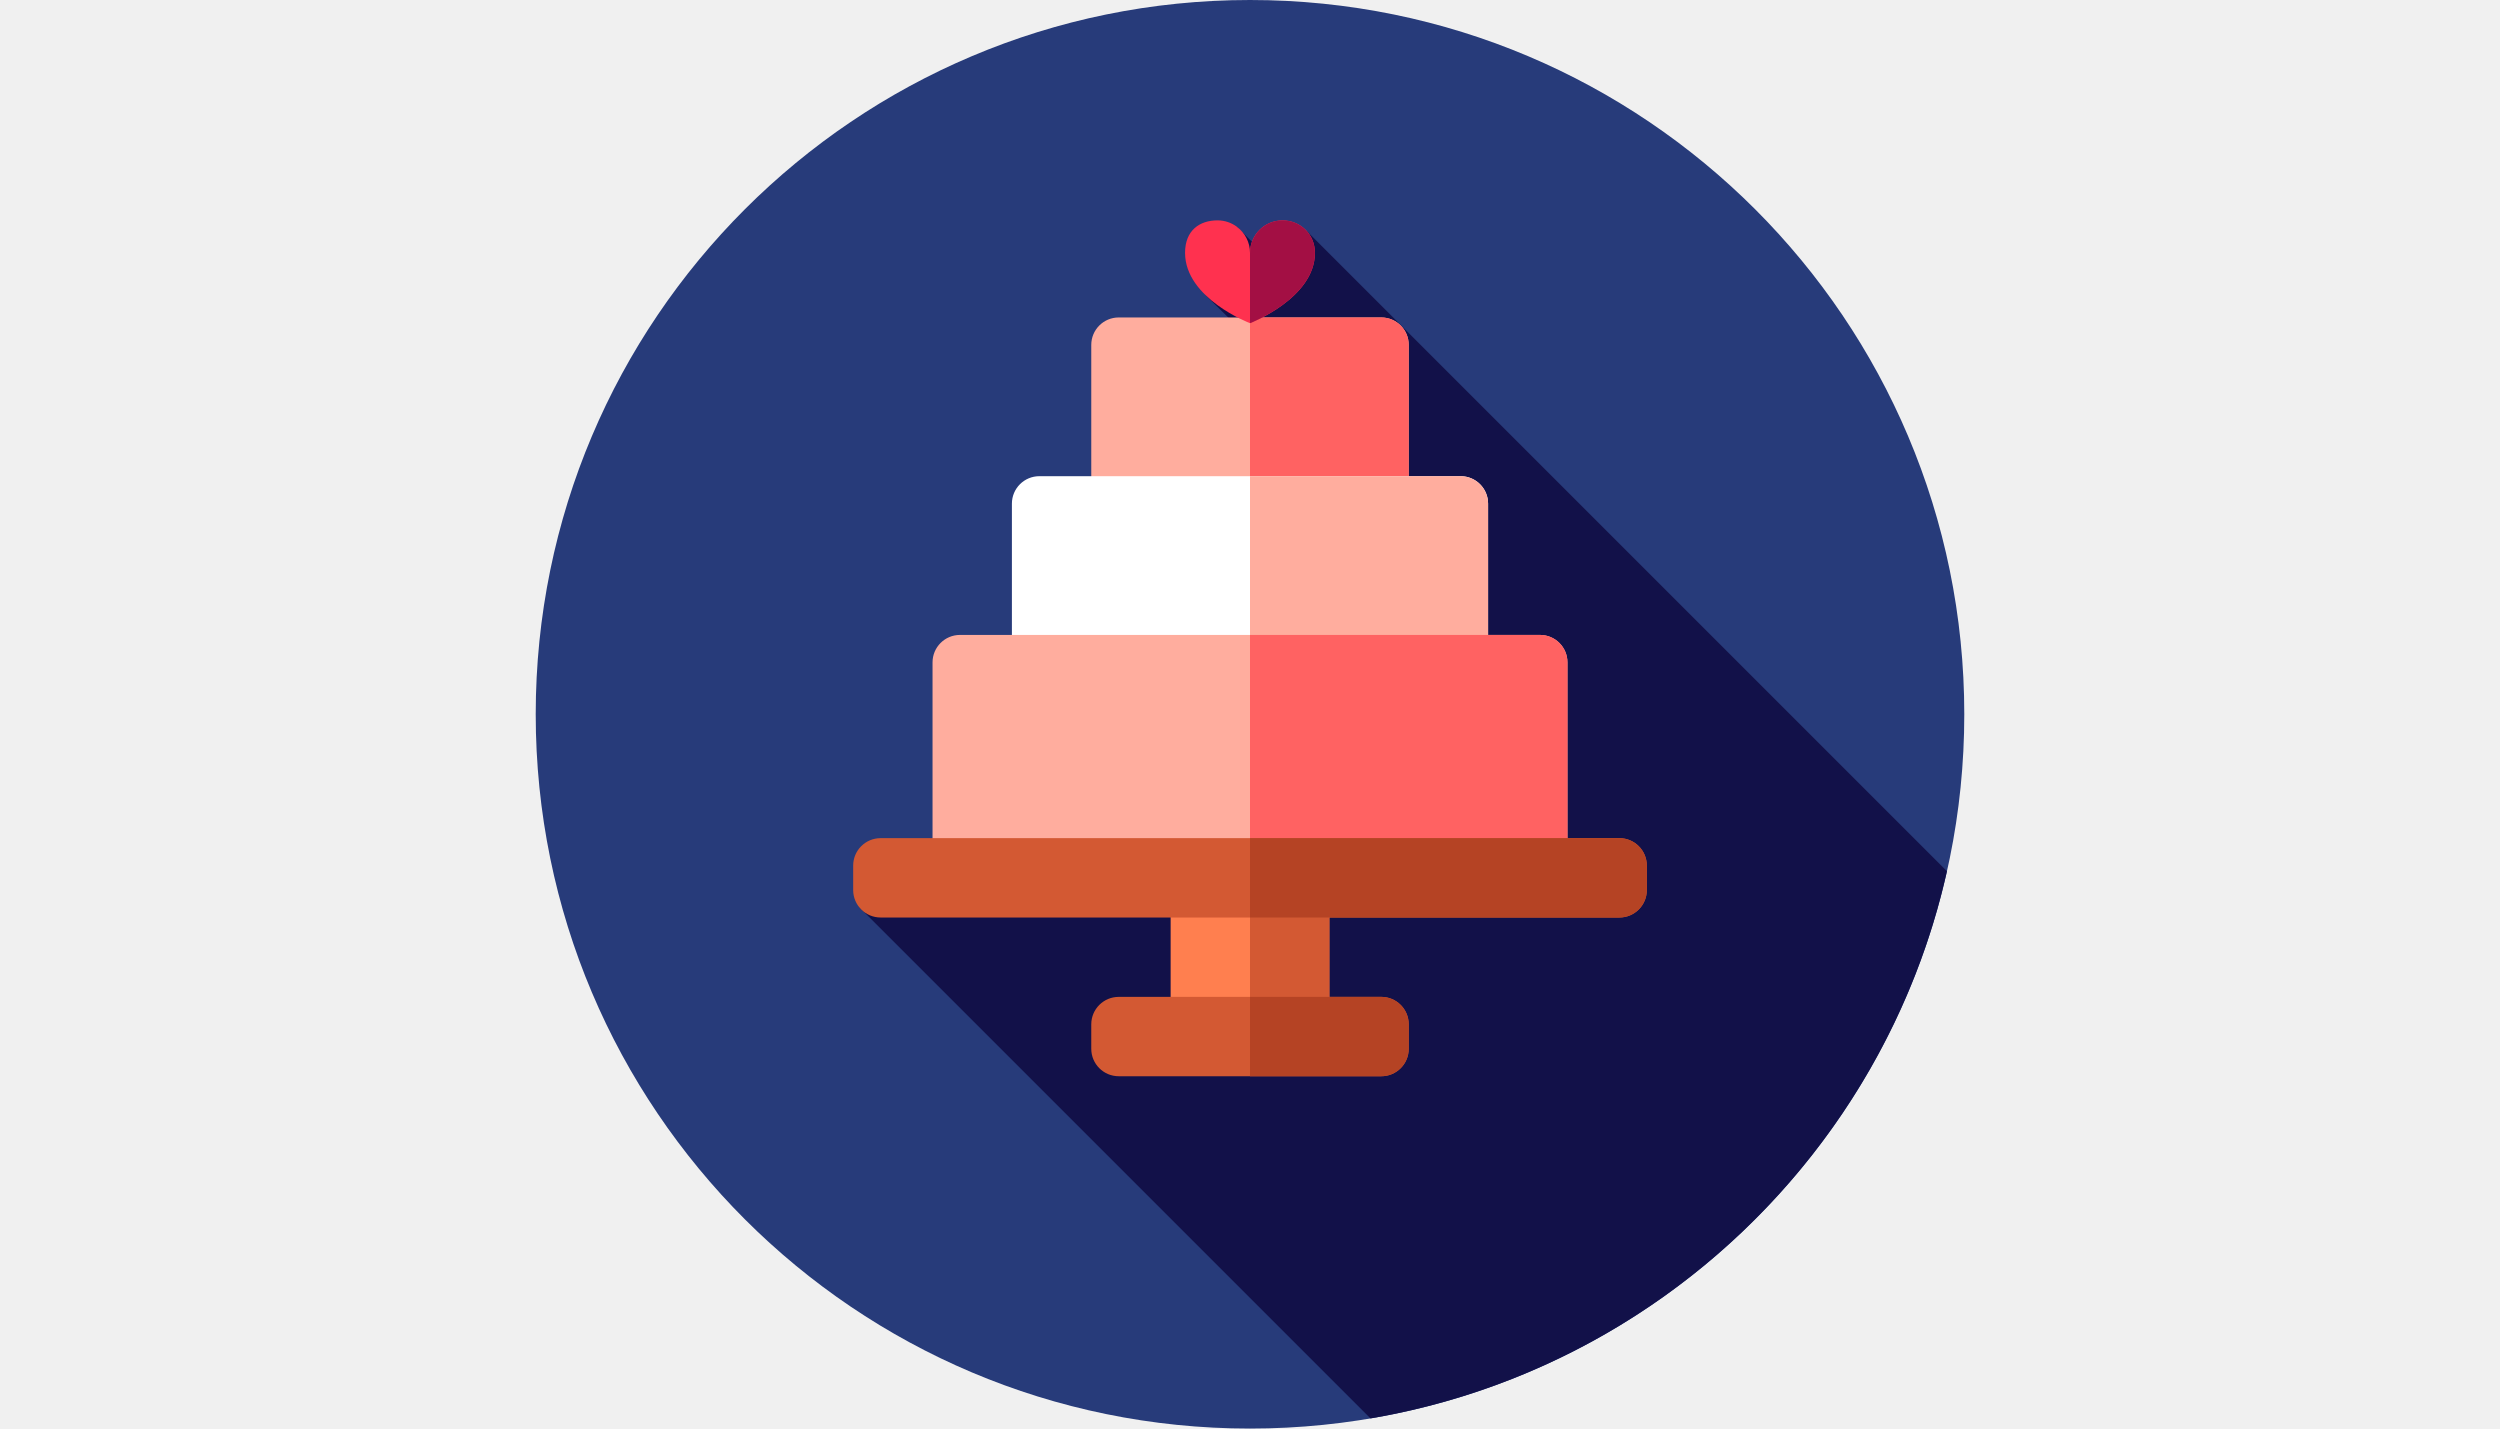
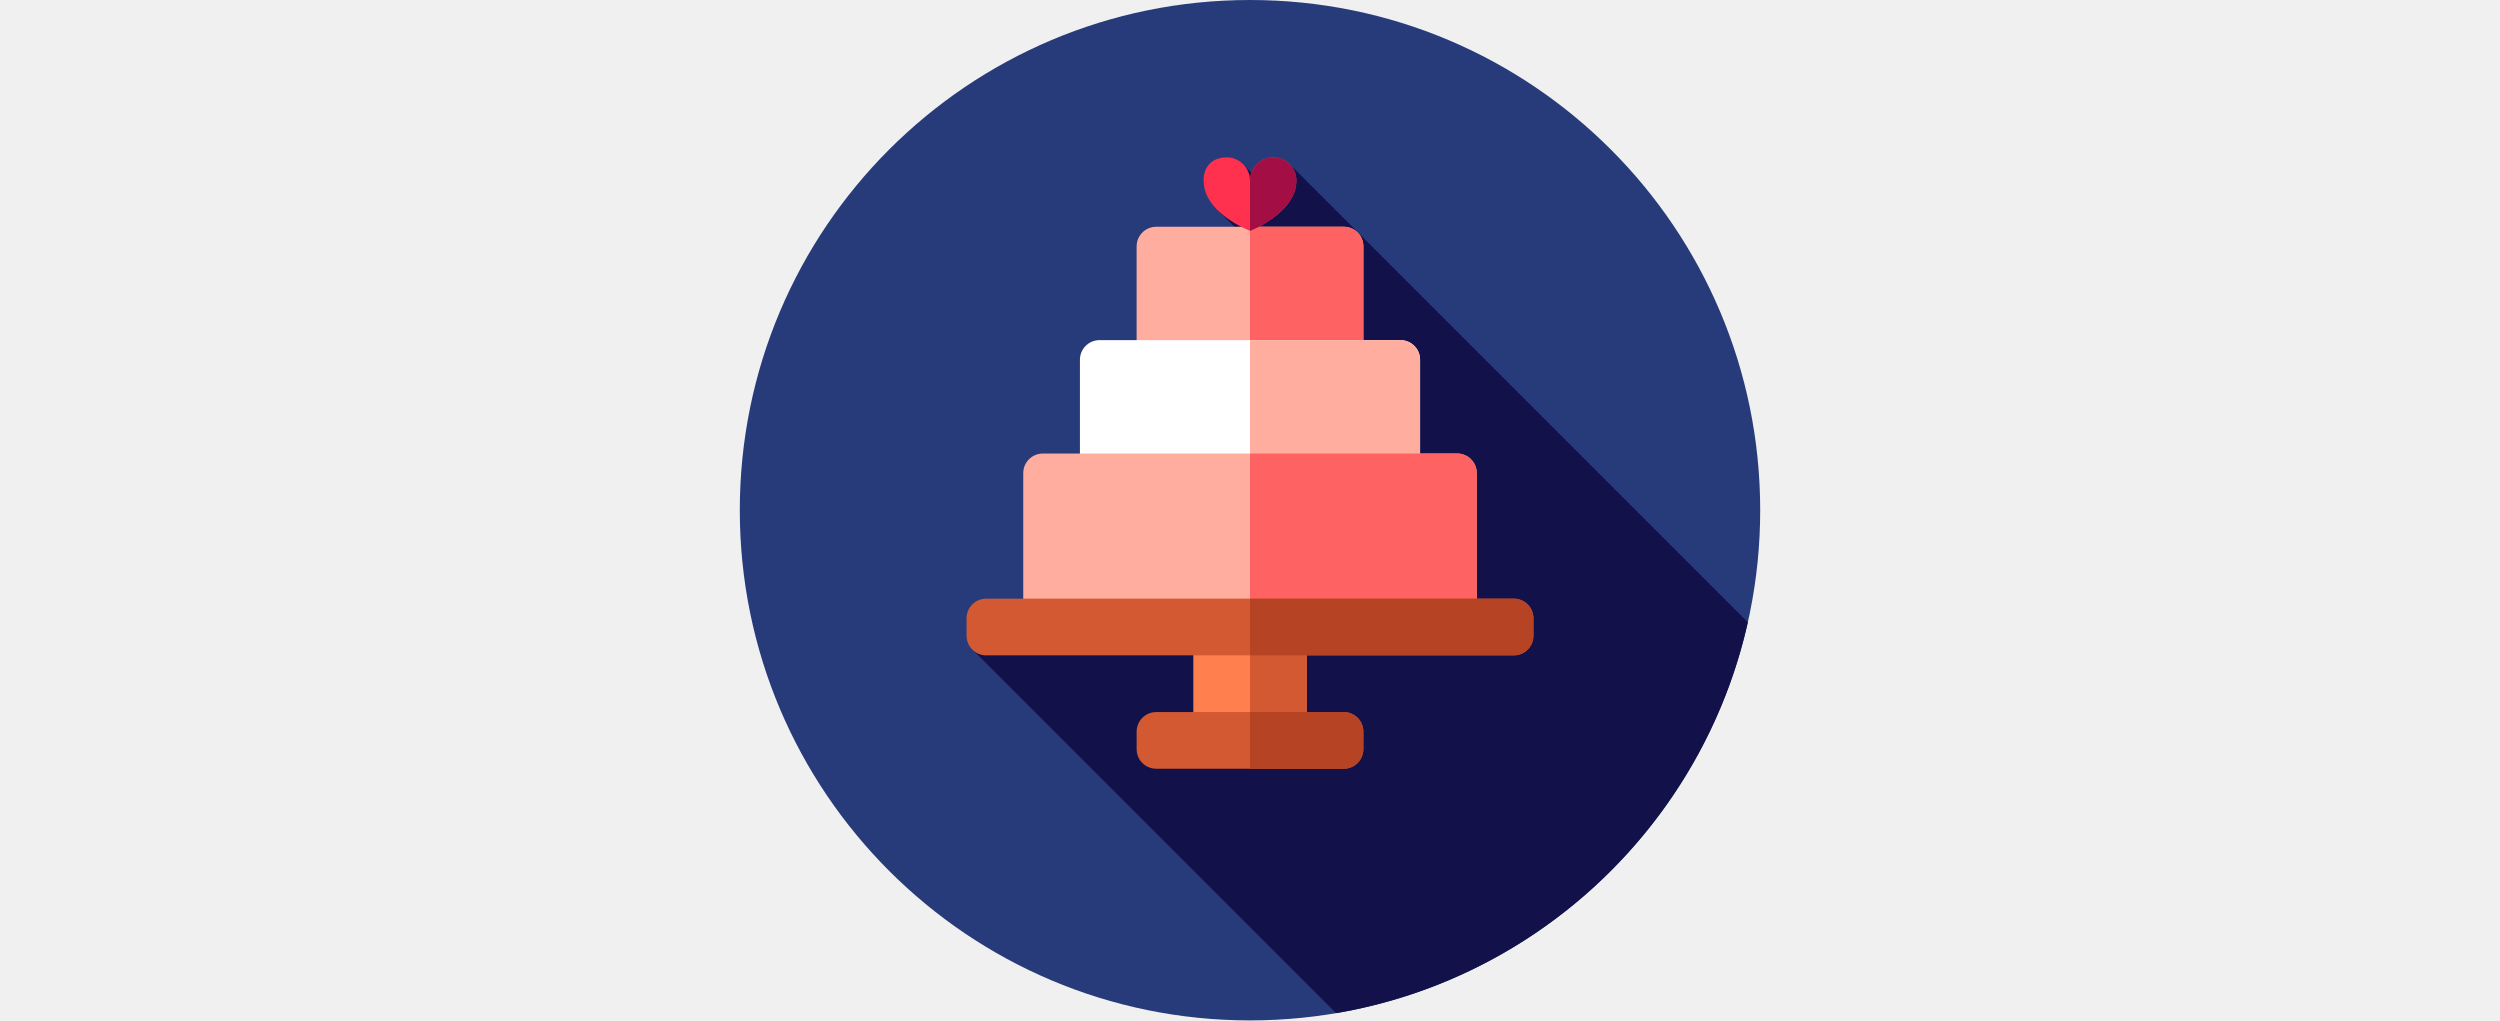
- <svg xmlns="http://www.w3.org/2000/svg" version="1.1" id="Layer_1" x="0px" y="0px" viewBox="0 0 512 512" style="enable-background:new 0 0 512 512;" xml:space="preserve" width="700px" height="400px">
+ <svg xmlns="http://www.w3.org/2000/svg" version="1.1" id="Layer_1" x="0px" y="0px" viewBox="0 0 512 512" style="enable-background:new 0 0 512 512;" xml:space="preserve" width="980px" height="400px">
  <circle style="fill:#273B7A;" cx="256" cy="256" r="256" />
  <path style="fill:#121149;" d="M299.18,508.356c102.383-17.394,184.058-95.565,206.603-196.098L276.259,82.734l-15.798,7.692  l-9.144-9.144l-7.53,6.853l-0.862,3.375l-2.958,14.165l17.511,17.251l-8.661,38.116l84.39,84.39l-217.341,79.61L299.18,508.356z" />
  <rect x="227.556" y="312.889" style="fill:#FF7F4F;" width="56.889" height="56.889" />
  <rect x="256" y="312.889" style="fill:#D35933;" width="28.444" height="56.889" />
  <path style="fill:#FFAD9E;" d="M303.049,199.111h-94.096c-5.435,0-9.842-4.406-9.842-9.842v-65.65c0-5.435,4.406-9.842,9.842-9.842  h94.096c5.435,0,9.84,4.406,9.84,9.842v65.652C312.889,194.705,308.483,199.111,303.049,199.111z" />
  <path style="fill:#FF6262;" d="M303.049,113.778H256v85.333h47.047c5.435,0,9.84-4.406,9.84-9.84v-65.653  C312.889,118.184,308.483,113.778,303.049,113.778z" />
  <path style="fill:#FFFFFF;" d="M331.493,256H180.508c-5.435,0-9.842-4.406-9.842-9.84v-65.652c0-5.435,4.406-9.842,9.842-9.842  h150.985c5.435,0,9.84,4.406,9.84,9.842v65.652C341.333,251.594,336.927,256,331.493,256z" />
  <g>
    <path style="fill:#FFAD9E;" d="M331.493,170.667H256V256h75.492c5.435,0,9.84-4.406,9.84-9.84v-65.652   C341.333,175.073,336.927,170.667,331.493,170.667z" />
    <path style="fill:#FFAD9E;" d="M359.938,312.889H152.064c-5.435,0-9.842-4.406-9.842-9.84v-65.652c0-5.435,4.406-9.84,9.842-9.84   h207.874c5.435,0,9.84,4.406,9.84,9.84v65.652C369.778,308.483,365.371,312.889,359.938,312.889z" />
  </g>
  <path style="fill:#FF6262;" d="M359.938,227.556H256v85.333h103.936c5.435,0,9.84-4.406,9.84-9.84v-65.652  C369.778,231.962,365.371,227.556,359.938,227.556z" />
  <g>
    <path style="fill:#D35933;" d="M388.382,328.835H123.62c-5.435,0-9.842-4.406-9.842-9.84v-8.763c0-5.435,4.406-9.84,9.842-9.84   h264.763c5.435,0,9.84,4.406,9.84,9.84v8.763C398.222,324.429,393.816,328.835,388.382,328.835z" />
    <path style="fill:#D35933;" d="M303.049,385.724h-94.096c-5.435,0-9.842-4.406-9.842-9.84v-8.763c0-5.435,4.406-9.84,9.842-9.84   h94.096c5.435,0,9.84,4.406,9.84,9.84v8.763C312.889,381.318,308.483,385.724,303.049,385.724z" />
  </g>
  <g>
    <path style="fill:#B54324;" d="M388.382,300.391H256v28.444h132.38c5.435,0,9.84-4.406,9.84-9.84v-8.763   C398.222,304.797,393.816,300.391,388.382,300.391z" />
    <path style="fill:#B54324;" d="M303.049,357.279H256v28.444h47.047c5.435,0,9.84-4.406,9.84-9.84v-8.763   C312.889,361.686,308.483,357.279,303.049,357.279z" />
  </g>
  <path style="fill:#FF314F;" d="M232.727,90.614c0-8.051,5.21-11.636,11.636-11.636c2.608,0,5.015,0.859,6.956,2.307  c2.841,2.122,4.68,5.511,4.68,9.33c0-6.427,5.21-11.636,11.636-11.636c6.427,0,11.636,4.996,11.636,11.636  c0,16.279-23.273,25.212-23.273,25.212S232.727,107.01,232.727,90.614z" />
  <path style="fill:#A30F44;" d="M279.273,90.614c0-6.64-5.21-11.636-11.636-11.636c-6.423,0-11.629,5.204-11.636,11.626v25.222  C256.012,115.821,279.273,106.887,279.273,90.614z" />
  <g>
</g>
  <g>
</g>
  <g>
</g>
  <g>
</g>
  <g>
</g>
  <g>
</g>
  <g>
</g>
  <g>
</g>
  <g>
</g>
  <g>
</g>
  <g>
</g>
  <g>
</g>
  <g>
</g>
  <g>
</g>
  <g>
</g>
</svg>
